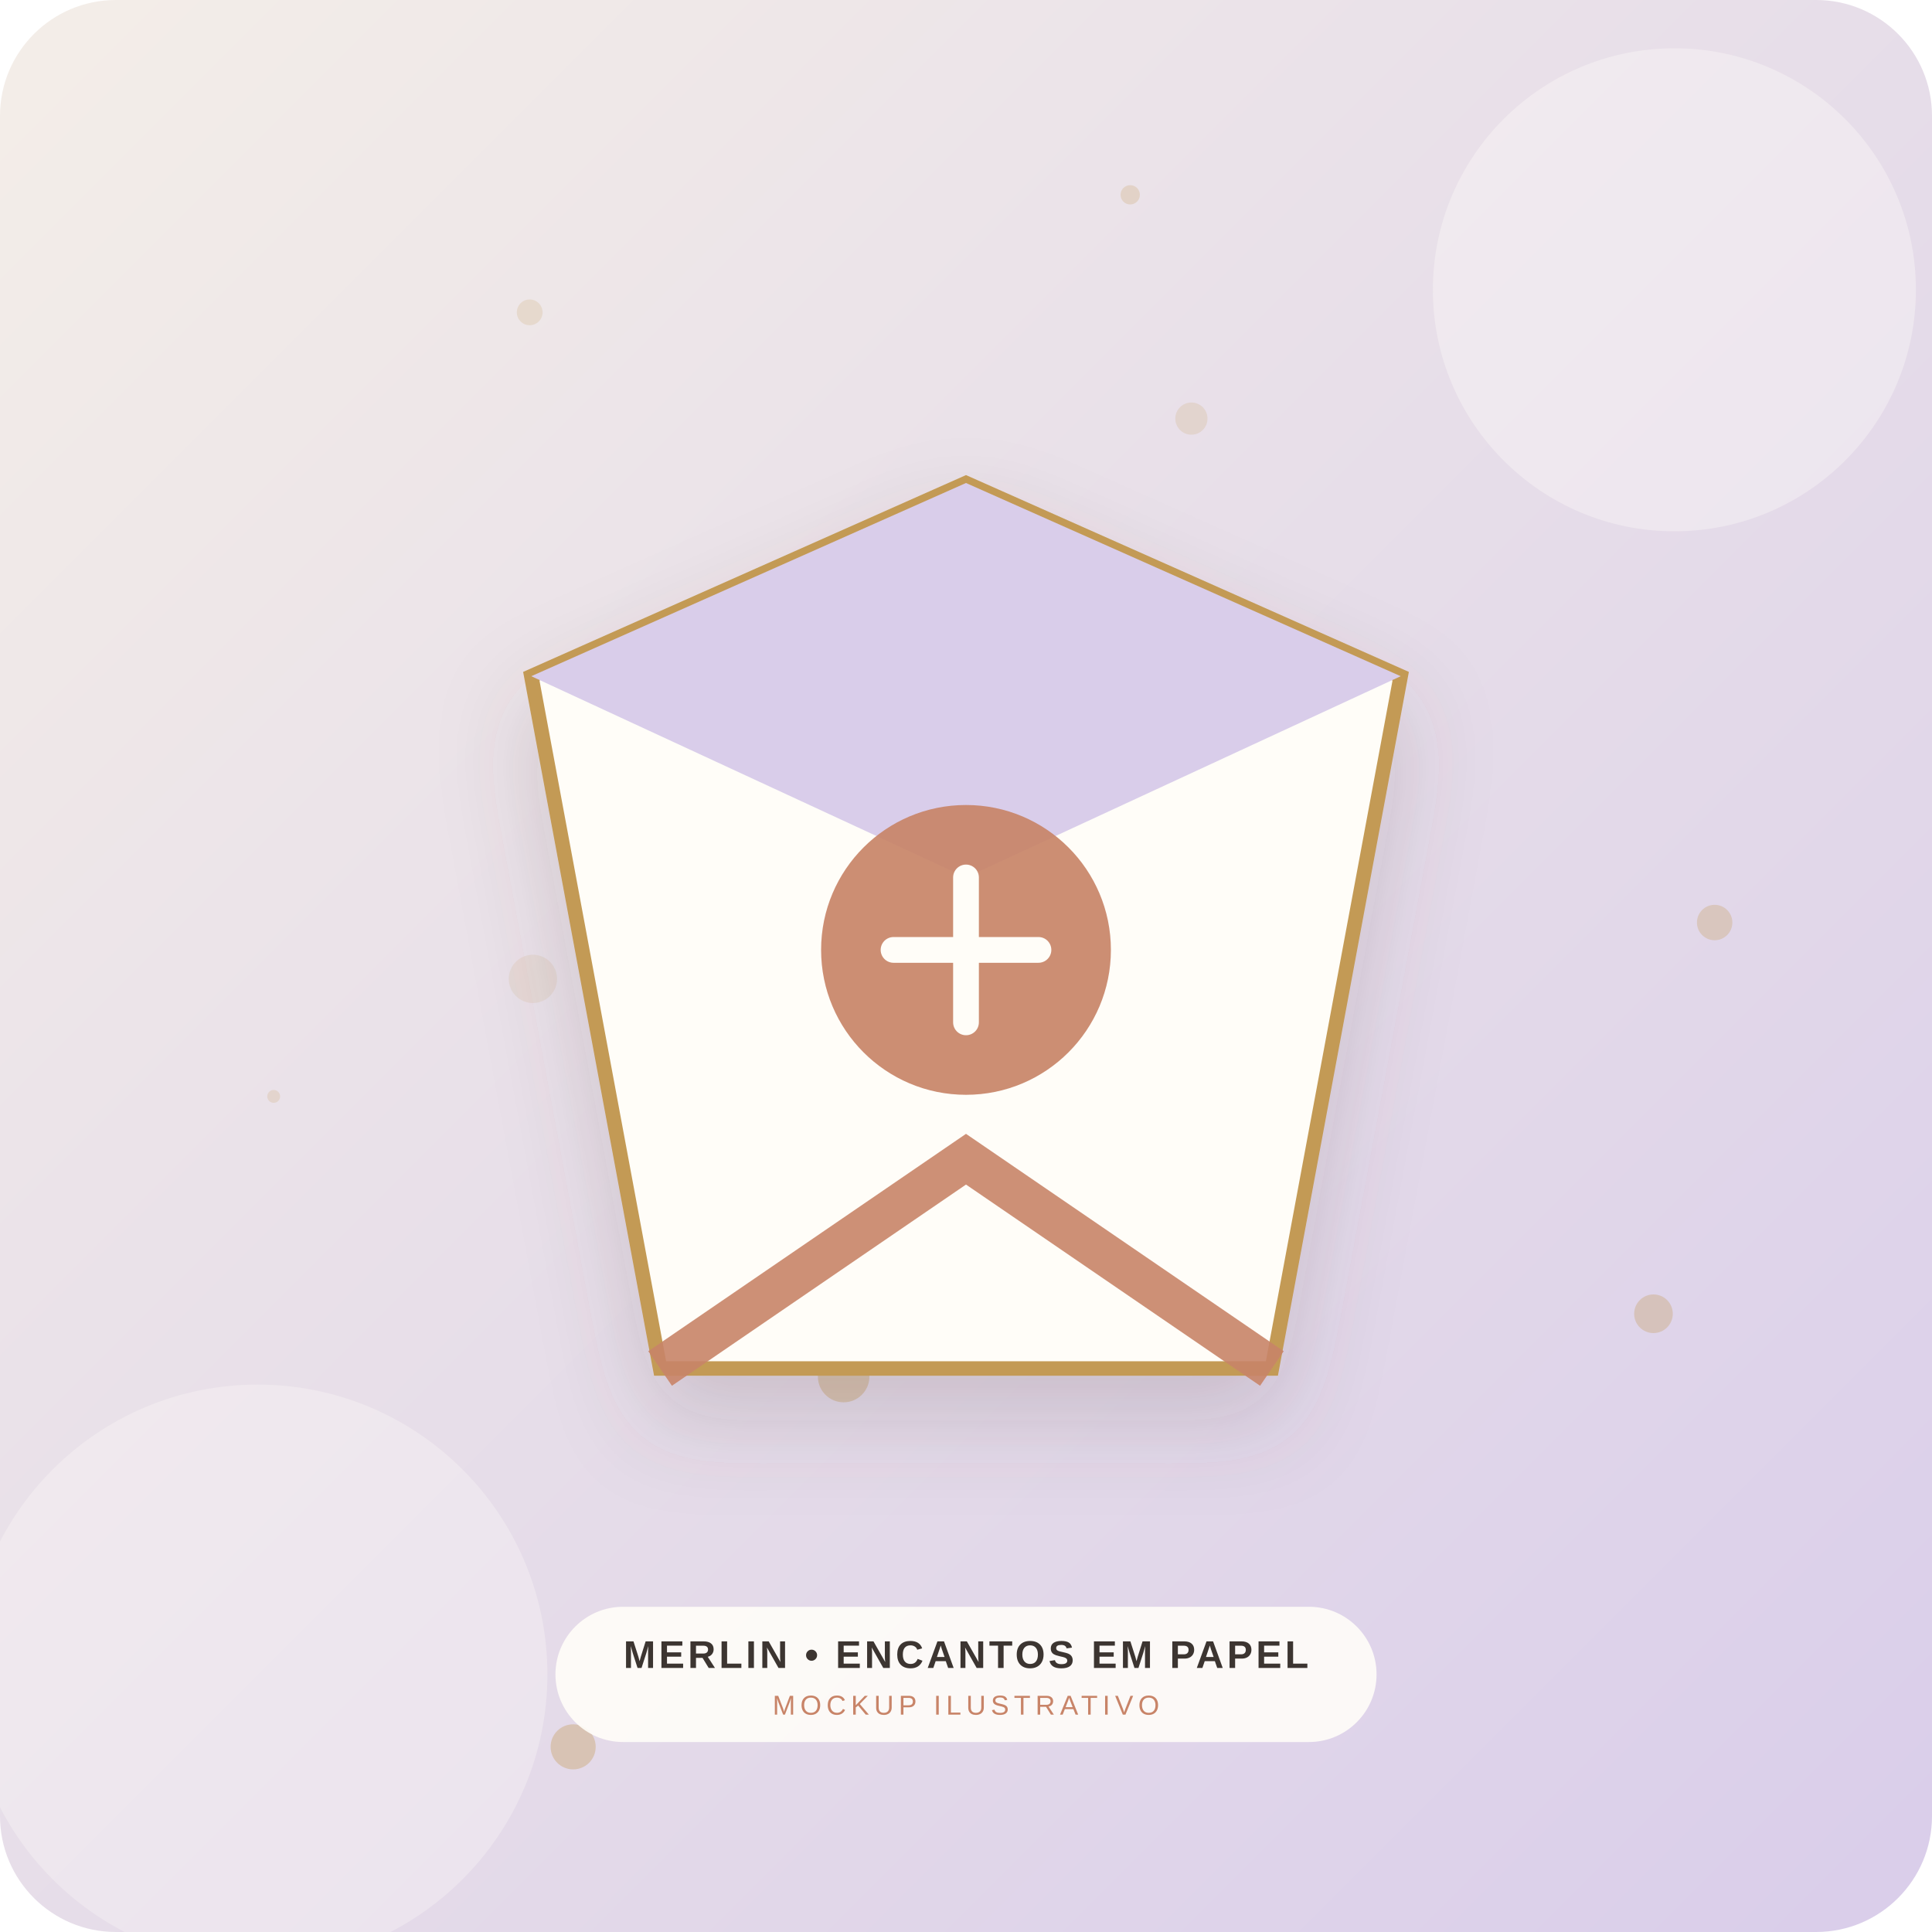
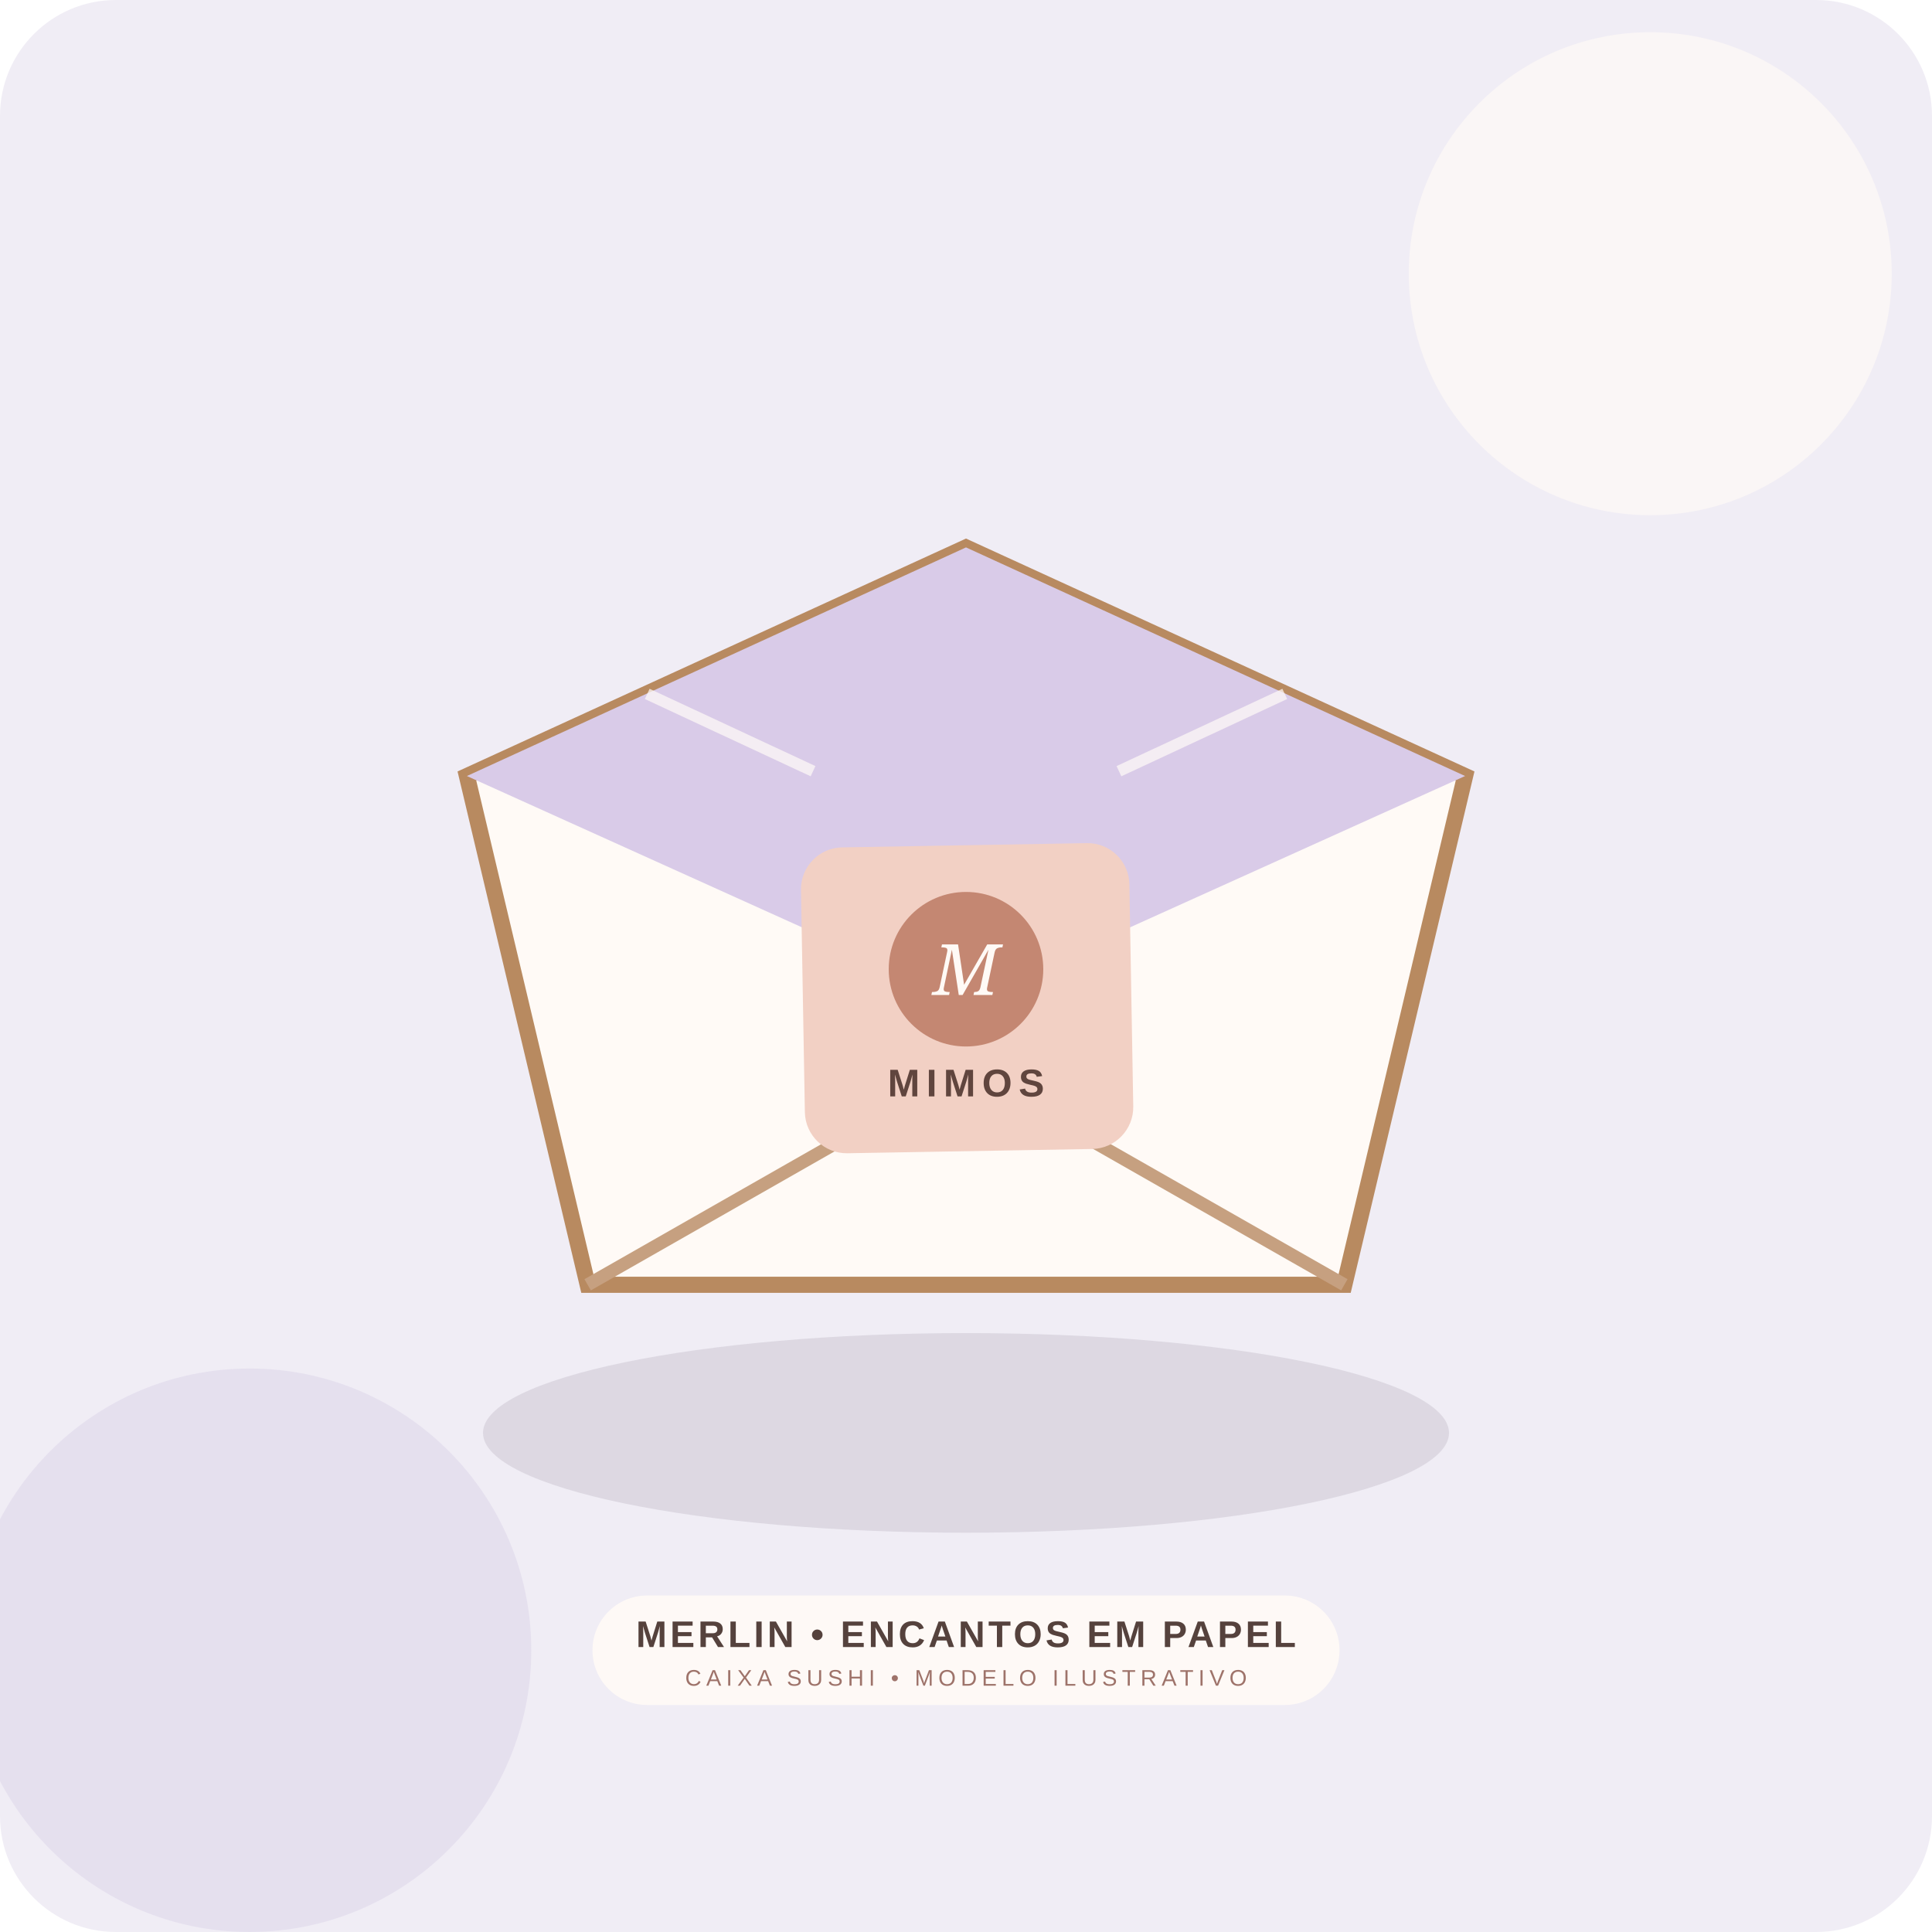
<svg xmlns="http://www.w3.org/2000/svg" viewBox="0 0 1200 1200" role="img" aria-label="Caixa Sushi Personalizada">
-   <defs>
-     <linearGradient id="bg" x1="0" y1="0" x2="1" y2="1">
-       <stop stop-color="#f4eee8" />
-       <stop offset="1" stop-color="#d9cdea" />
-     </linearGradient>
-     <filter id="shadow" x="-30%" y="-30%" width="160%" height="160%">
-       <feDropShadow dx="0" dy="28" stdDeviation="28" flood-color="#604b43" flood-opacity=".18" />
-     </filter>
-   </defs>
-   <rect width="1200" height="1200" rx="72" fill="url(#bg)" />
-   <circle cx="1040" cy="180" r="150" fill="#fffdf8" opacity=".35" />
-   <circle cx="160" cy="1040" r="180" fill="#fffdf8" opacity=".3" />
-   <circle cx="740" cy="260" r="10" fill="#c39a55" opacity="0.18" />
-   <circle cx="356" cy="1085" r="14" fill="#c39a55" opacity="0.36" />
-   <circle cx="704" cy="426" r="8" fill="#c39a55" opacity="0.36" />
-   <circle cx="331" cy="608" r="15" fill="#c39a55" opacity="0.13" />
-   <circle cx="524" cy="855" r="16" fill="#c39a55" opacity="0.36" />
-   <circle cx="644" cy="661" r="4" fill="#c39a55" opacity="0.25" />
-   <circle cx="329" cy="194" r="8" fill="#c39a55" opacity="0.18" />
-   <circle cx="511" cy="709" r="4" fill="#c39a55" opacity="0.35" />
-   <circle cx="646" cy="699" r="4" fill="#c39a55" opacity="0.37" />
-   <circle cx="575" cy="416" r="14" fill="#c39a55" opacity="0.20" />
-   <circle cx="702" cy="121" r="6" fill="#c39a55" opacity="0.23" />
-   <circle cx="170" cy="681" r="4" fill="#c39a55" opacity="0.19" />
-   <circle cx="1027" cy="816" r="12" fill="#c39a55" opacity="0.32" />
-   <circle cx="1065" cy="573" r="11" fill="#c39a55" opacity="0.29" />
-   <g filter="url(#shadow)">
-     <path d="M330 420 L600 300 L870 420 L790 850 L410 850 Z" fill="#fffdf8" stroke="#c39a55" stroke-width="9" />
-     <path d="M330 420 L600 545 L870 420 L600 300 Z" fill="#d9cdea" />
-     <path d="M410 850 L600 720 L790 850" fill="none" stroke="#c88468" stroke-width="26" opacity=".9" />
-     <circle cx="600" cy="590" r="90" fill="#c88468" opacity=".92" />
-     <path d="M555 590 h90 M600 545 v90" stroke="#fffdf8" stroke-width="16" stroke-linecap="round" />
+   <rect width="1200" height="1200" rx="72" fill="#f0edf5" />
+   <circle cx="1025" cy="170" r="150" fill="#fffaf6" opacity=".65" />
+   <circle cx="155" cy="1025" r="175" fill="#ddd6ea" opacity=".55" />
+   <ellipse cx="600" cy="890" rx="300" ry="62" fill="#5b5065" opacity=".13" />
+   <g transform="translate(600 580)">
+     <path d="M-310-98 L0-240 L310-98 L235 218 L-235 218Z" fill="#fffaf6" stroke="#b88a60" stroke-width="10" />
+     <path d="M-310-98 L0 42 L310-98 L0-240Z" fill="#d9cbe8" />
+     <path d="M-235 218 L0 84 L235 218" fill="none" stroke="#c6a080" stroke-width="8" />
+     <rect x="-102" y="-55" width="204" height="190" rx="26" fill="#f2d0c4" transform="rotate(-1)" />
+     <circle cx="0" cy="22" r="48" fill="#c48772" />
+     <text x="0" y="38" text-anchor="middle" fill="#fffaf6" font-family="Georgia,serif" font-size="44" font-style="italic">M</text>
+     <text x="0" y="101" text-anchor="middle" fill="#60453e" font-family="Arial,sans-serif" font-size="24" font-weight="700" letter-spacing="4">MIMOS</text>
+     <path d="M-198-149 L-95-101 M198-149 L95-101" stroke="#fffaf6" stroke-width="7" opacity=".72" />
  </g>
-   <g transform="translate(600 1040)" text-anchor="middle">
-     <rect x="-255" y="-42" width="510" height="84" rx="42" fill="#fffdf8" opacity=".91" />
-     <text y="-4" fill="#3c3531" font-family="Arial,Helvetica,sans-serif" font-size="24" font-weight="700" letter-spacing="2">MERLIN • ENCANTOS EM PAPEL</text>
-     <text y="25" fill="#c88468" font-family="Arial,Helvetica,sans-serif" font-size="17" letter-spacing="3">MOCKUP ILUSTRATIVO</text>
+   <g transform="translate(600 1025)" text-anchor="middle">
+     <rect x="-232" y="-34" width="464" height="68" rx="34" fill="#fffaf6" opacity=".94" />
+     <text y="-2" fill="#55423d" font-family="Arial,sans-serif" font-size="23" font-weight="700" letter-spacing="2">MERLIN • ENCANTOS EM PAPEL</text>
+     <text y="22" fill="#9e736a" font-family="Arial,sans-serif" font-size="14" letter-spacing="3">CAIXA SUSHI • MODELO ILUSTRATIVO</text>
  </g>
</svg>
